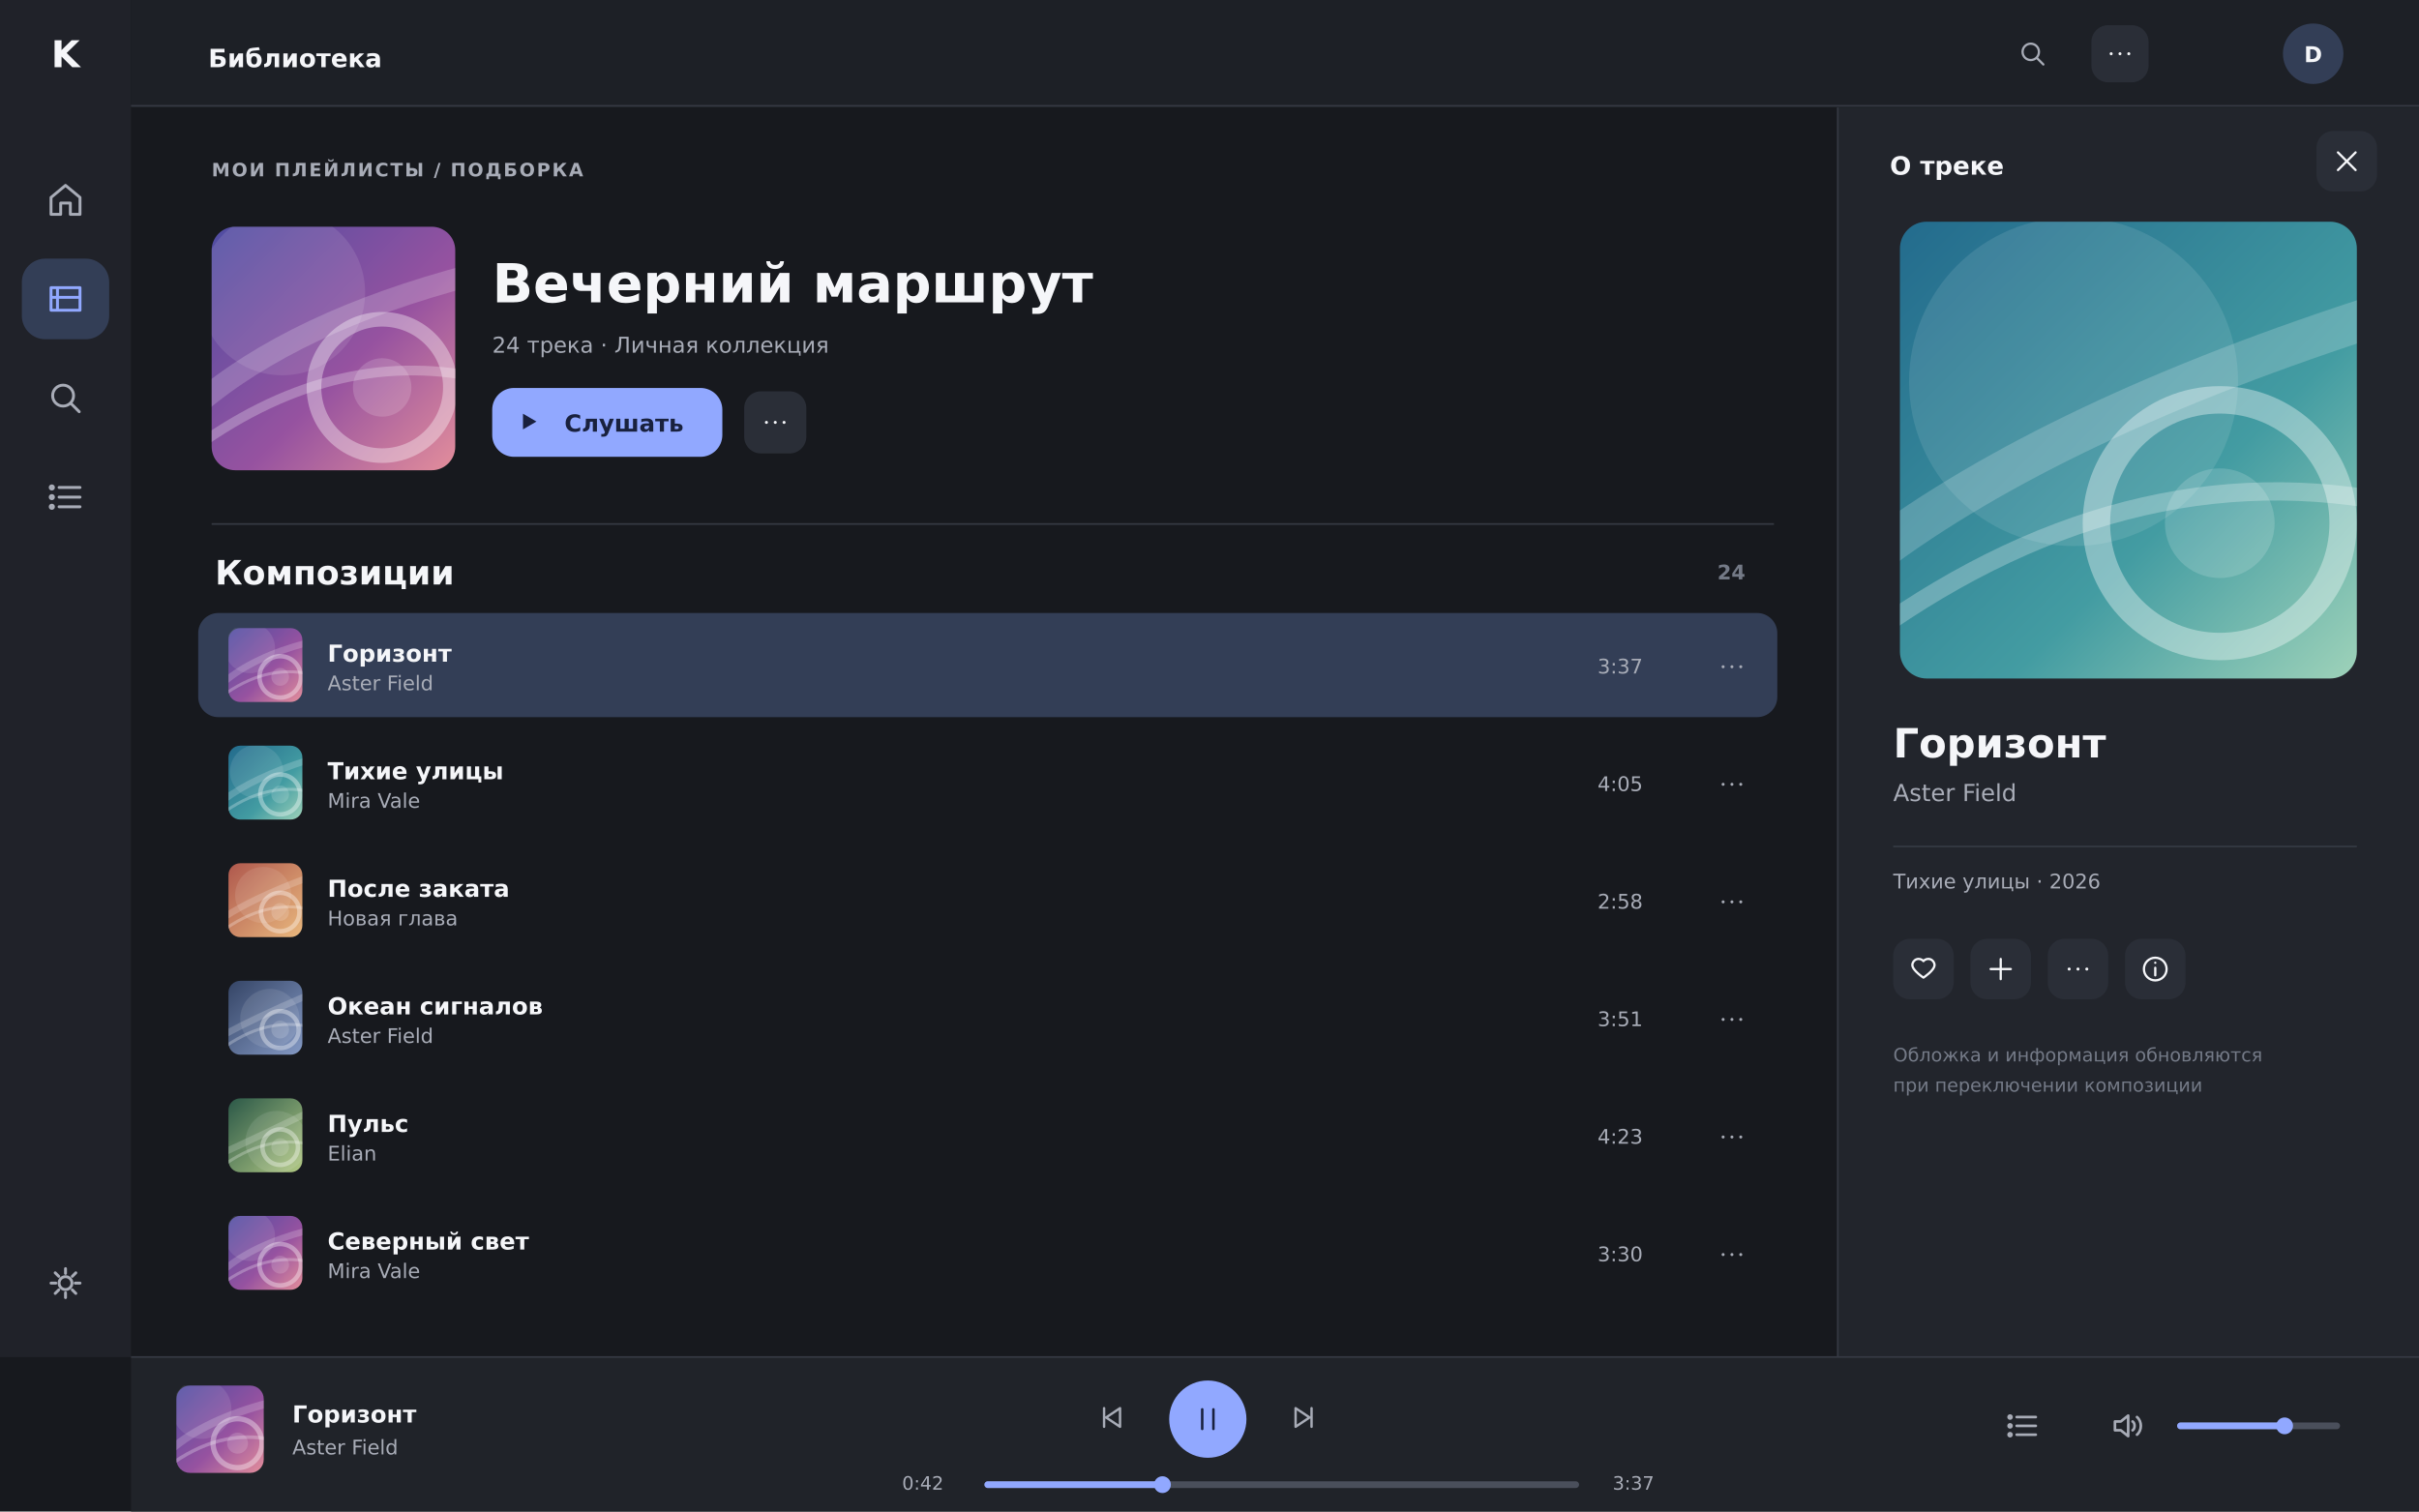
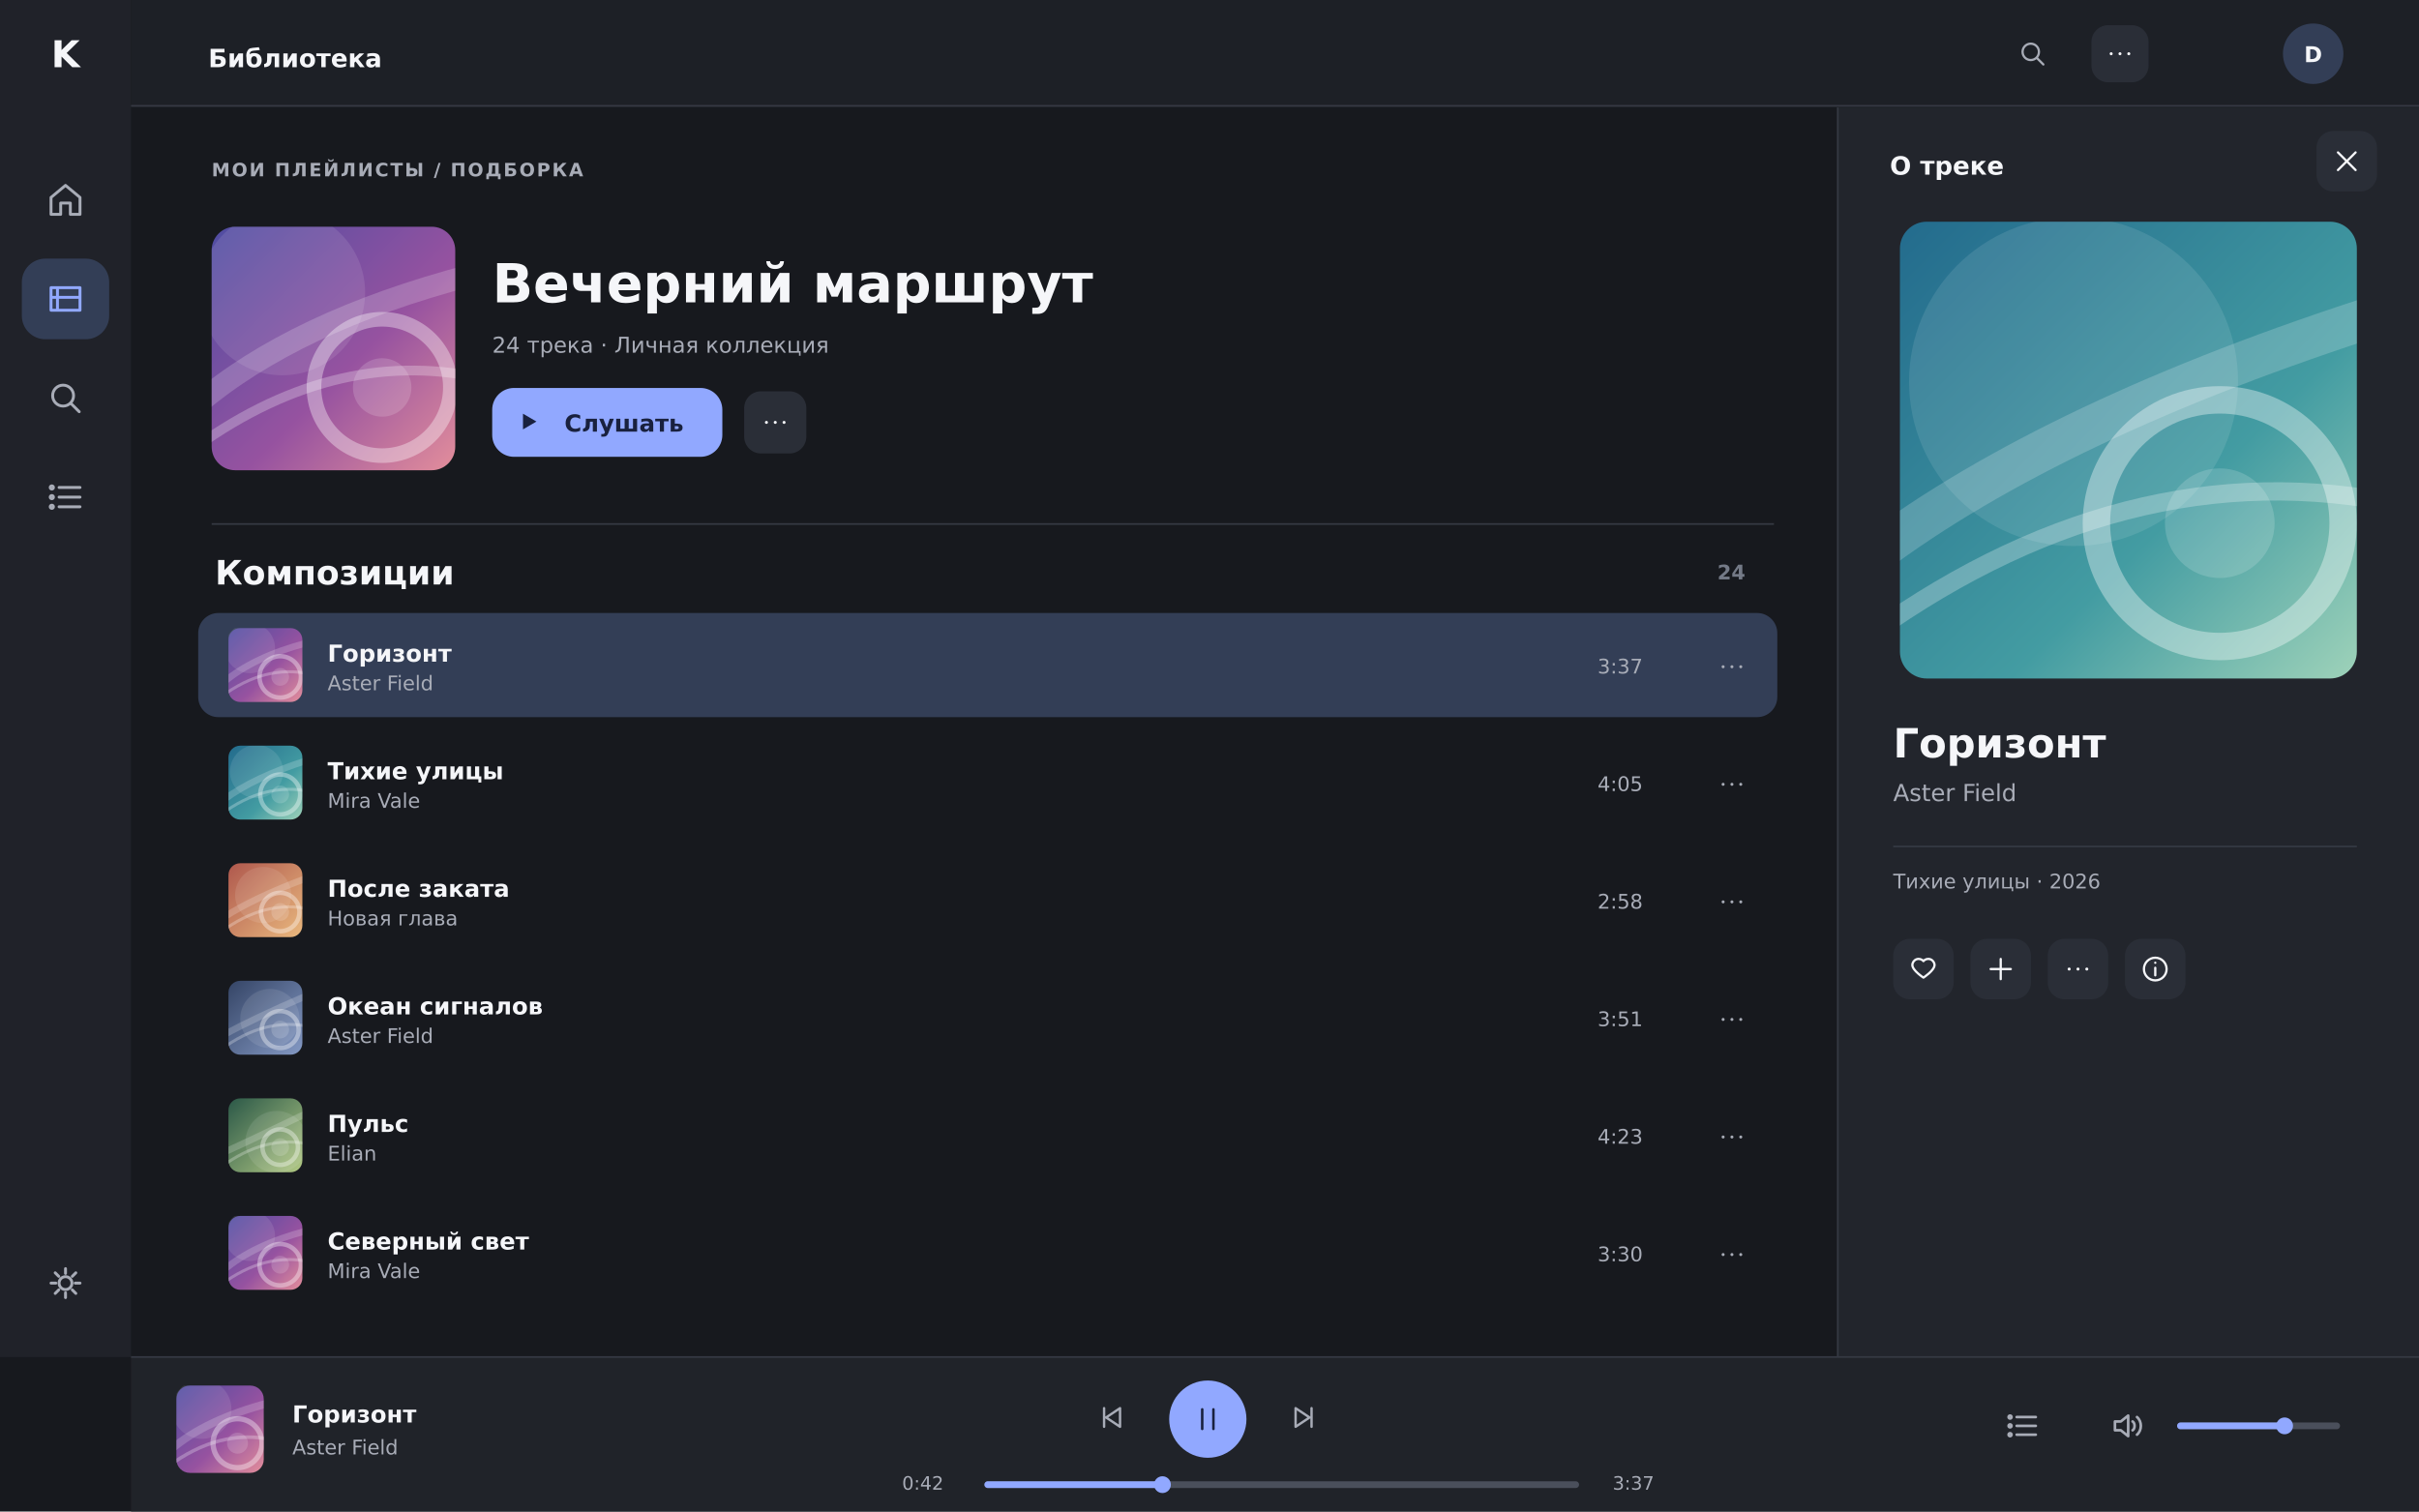
<svg xmlns="http://www.w3.org/2000/svg" width="1440" height="900" viewBox="0 0 1440 900" role="img" aria-label="Karin Native Music: широкий тёмный макет">
  <defs>
    <linearGradient id="a1" x1="0" y1="0" x2="1" y2="1">
      <stop stop-color="#4F4DA2" />
      <stop offset="0.57" stop-color="#9652A0" />
      <stop offset="1" stop-color="#E38E9B" />
    </linearGradient>
    <linearGradient id="a2" x1="0" y1="0" x2="1" y2="1">
      <stop stop-color="#236B8D" />
      <stop offset="0.62" stop-color="#439CA2" />
      <stop offset="1" stop-color="#9ED2B9" />
    </linearGradient>
    <linearGradient id="a3" x1="0" y1="0" x2="1" y2="1">
      <stop stop-color="#AF584D" />
      <stop offset="1" stop-color="#E9B87E" />
    </linearGradient>
    <linearGradient id="a4" x1="0" y1="0" x2="1" y2="1">
      <stop stop-color="#354566" />
      <stop offset="1" stop-color="#8499C4" />
    </linearGradient>
    <linearGradient id="a5" x1="0" y1="0" x2="1" y2="1">
      <stop stop-color="#2B5848" />
      <stop offset="1" stop-color="#B2C984" />
    </linearGradient>
  </defs>
  <g font-family="DejaVu Sans, Noto Sans, Cantarell, sans-serif">
    <rect x="0" y="0" width="1440" height="900" rx="0" fill="#17191E" />
    <rect x="0" y="0" width="78" height="808" rx="0" fill="#202229" />
    <text x="39" y="40" fill="#F5F6F9" font-size="22" font-weight="700" text-anchor="middle">K</text>
    <g transform="translate(27.5,107.5) scale(0.9583333)" fill="none" stroke="#A8ACB7" stroke-width="1.8" stroke-linecap="round" stroke-linejoin="round" style="color:#A8ACB7">
      <path d="M3 10.5 12 3l9 7.5V21h-6v-7H9v7H3z" />
    </g>
    <rect x="13" y="154" width="52" height="48" rx="14" fill="#333E56" />
    <g transform="translate(27.5,166.5) scale(0.9583333)" fill="none" stroke="#91A8FF" stroke-width="1.8" stroke-linecap="round" stroke-linejoin="round" style="color:#91A8FF">
      <path d="M3 5h18v14H3zM7 5v14M3 11h18" />
    </g>
    <g transform="translate(27.5,225.5) scale(0.9583333)" fill="none" stroke="#A8ACB7" stroke-width="1.8" stroke-linecap="round" stroke-linejoin="round" style="color:#A8ACB7">
      <circle cx="10.5" cy="10.5" r="6.5" />
      <path d="m15.5 15.5 5 5" />
    </g>
    <g transform="translate(27.5,284.5) scale(0.9583333)" fill="none" stroke="#A8ACB7" stroke-width="1.8" stroke-linecap="round" stroke-linejoin="round" style="color:#A8ACB7">
      <path d="M8 6h13M8 12h13M8 18h13" />
      <circle cx="3.5" cy="6" r="1" />
      <circle cx="3.5" cy="12" r="1" />
      <circle cx="3.5" cy="18" r="1" />
    </g>
    <g transform="translate(27.5,752.5) scale(0.9583333)" fill="none" stroke="#A8ACB7" stroke-width="1.8" stroke-linecap="round" stroke-linejoin="round" style="color:#A8ACB7">
      <path d="M12 3v3M12 18v3M3 12h3M18 12h3M5.6 5.6l2.2 2.2M16.2 16.2l2.2 2.2M18.4 5.6l-2.2 2.2M7.8 16.2l-2.2 2.2" />
      <circle cx="12" cy="12" r="4" />
    </g>
    <rect x="78" y="0" width="1362" height="64" rx="0" fill="#1D2026" />
    <line x1="78" y1="63" x2="1440" y2="63" stroke="#353943" stroke-width="1" />
    <text x="124" y="40" fill="#F5F6F9" font-size="15" font-weight="650">Библиотека</text>
    <g transform="translate(1201,23) scale(0.75)" fill="none" stroke="#A8ACB7" stroke-width="1.8" stroke-linecap="round" stroke-linejoin="round" style="color:#A8ACB7">
      <circle cx="10.5" cy="10.5" r="6.5" />
      <path d="m15.5 15.5 5 5" />
    </g>
    <rect x="1245" y="15" width="34" height="34" rx="10" fill="#2A2E37" />
    <g transform="translate(1253,23) scale(0.75)" fill="none" stroke="#F5F6F9" stroke-width="1.8" stroke-linecap="round" stroke-linejoin="round" style="color:#F5F6F9">
      <circle cx="5" cy="12" r="1.2" fill="currentColor" stroke="none" />
      <circle cx="12" cy="12" r="1.2" fill="currentColor" stroke="none" />
      <circle cx="19" cy="12" r="1.2" fill="currentColor" stroke="none" />
    </g>
    <circle cx="1377" cy="32" r="18" fill="#333E56" />
    <text x="1377" y="37" fill="#F5F6F9" font-size="13" font-weight="700" text-anchor="middle">D</text>
    <text x="126" y="105" fill="#A8ACB7" font-size="11" font-weight="600" letter-spacing="1.05">МОИ ПЛЕЙЛИСТЫ  /  ПОДБОРКА</text>
    <g>
      <rect x="126" y="135" width="145" height="145" rx="14" fill="url(#a1)" />
      <svg x="126" y="135" width="145" height="145" viewBox="0 0 100 100" overflow="hidden">
        <circle cx="29" cy="27" r="34" fill="#FFFFFF" opacity=".10" />
        <circle cx="70" cy="66" r="28" fill="none" stroke="#FFFFFF" stroke-width="6" opacity=".36" />
        <circle cx="70" cy="66" r="12" fill="#FFFFFF" opacity=".16" />
        <path d="M-6 73 Q34 39 106 20" stroke="#FFFFFF" stroke-width="9" opacity=".19" fill="none" />
        <path d="M-10 93 Q49 49 110 62" stroke="#FFFFFF" stroke-width="4" opacity=".26" fill="none" />
      </svg>
    </g>
    <text x="293" y="180" fill="#F5F6F9" font-size="32" font-weight="730">Вечерний маршрут</text>
    <text x="293" y="210" fill="#A8ACB7" font-size="13" font-weight="400">24 трека  ·  Личная коллекция</text>
    <rect x="293" y="231" width="137" height="41" rx="13" fill="#91A8FF" />
    <g transform="translate(306,243) scale(0.6666667)" fill="none" stroke="#19213E" stroke-width="1.8" stroke-linecap="round" stroke-linejoin="round" style="color:#19213E">
      <path d="m8 5 12 7-12 7z" fill="currentColor" stroke="none" />
    </g>
    <text x="336" y="257" fill="#19213E" font-size="14" font-weight="700">Слушать</text>
    <rect x="443" y="233" width="37" height="37" rx="10" fill="#2A2E37" />
    <g transform="translate(452.5,242.5) scale(0.75)" fill="none" stroke="#F5F6F9" stroke-width="1.8" stroke-linecap="round" stroke-linejoin="round" style="color:#F5F6F9">
      <circle cx="5" cy="12" r="1.2" fill="currentColor" stroke="none" />
      <circle cx="12" cy="12" r="1.2" fill="currentColor" stroke="none" />
      <circle cx="19" cy="12" r="1.2" fill="currentColor" stroke="none" />
    </g>
    <line x1="126" y1="312" x2="1056" y2="312" stroke="#353943" stroke-width="1" />
    <text x="128" y="348" fill="#F5F6F9" font-size="20" font-weight="700">Композиции</text>
    <text x="1039" y="345" fill="#747A87" font-size="12" font-weight="600" text-anchor="end">24</text>
    <rect x="118" y="365" width="940" height="62" rx="12" fill="#333E56" />
    <g>
      <rect x="136" y="374" width="44" height="44" rx="7" fill="url(#a1)" />
      <svg x="136" y="374" width="44" height="44" viewBox="0 0 100 100" overflow="hidden">
        <circle cx="29" cy="27" r="34" fill="#FFFFFF" opacity=".10" />
        <circle cx="70" cy="66" r="28" fill="none" stroke="#FFFFFF" stroke-width="6" opacity=".36" />
        <circle cx="70" cy="66" r="12" fill="#FFFFFF" opacity=".16" />
        <path d="M-6 73 Q34 39 106 20" stroke="#FFFFFF" stroke-width="9" opacity=".19" fill="none" />
        <path d="M-10 93 Q49 49 110 62" stroke="#FFFFFF" stroke-width="4" opacity=".26" fill="none" />
      </svg>
    </g>
    <text x="195" y="394" fill="#F5F6F9" font-size="14" font-weight="600">Горизонт</text>
    <text x="195" y="411" fill="#A8ACB7" font-size="12" font-weight="400">Aster Field</text>
    <text x="951" y="401" fill="#A8ACB7" font-size="12" font-weight="400">3:37</text>
    <g transform="translate(1022,388) scale(0.75)" fill="none" stroke="#A8ACB7" stroke-width="1.8" stroke-linecap="round" stroke-linejoin="round" style="color:#A8ACB7">
      <circle cx="5" cy="12" r="1.2" fill="currentColor" stroke="none" />
      <circle cx="12" cy="12" r="1.2" fill="currentColor" stroke="none" />
      <circle cx="19" cy="12" r="1.2" fill="currentColor" stroke="none" />
    </g>
    <g>
      <rect x="136" y="444" width="44" height="44" rx="7" fill="url(#a2)" />
      <svg x="136" y="444" width="44" height="44" viewBox="0 0 100 100" overflow="hidden">
        <circle cx="38" cy="35" r="36" fill="#FFFFFF" opacity=".10" />
        <circle cx="70" cy="66" r="27" fill="none" stroke="#FFFFFF" stroke-width="6" opacity=".36" />
        <circle cx="70" cy="66" r="12" fill="#FFFFFF" opacity=".16" />
        <path d="M-6 73 Q34 43 106 20" stroke="#FFFFFF" stroke-width="9" opacity=".19" fill="none" />
        <path d="M-10 93 Q49 49 110 62" stroke="#FFFFFF" stroke-width="4" opacity=".26" fill="none" />
      </svg>
    </g>
    <text x="195" y="464" fill="#F5F6F9" font-size="14" font-weight="600">Тихие улицы</text>
    <text x="195" y="481" fill="#A8ACB7" font-size="12" font-weight="400">Mira Vale</text>
    <text x="951" y="471" fill="#A8ACB7" font-size="12" font-weight="400">4:05</text>
    <g transform="translate(1022,458) scale(0.75)" fill="none" stroke="#A8ACB7" stroke-width="1.8" stroke-linecap="round" stroke-linejoin="round" style="color:#A8ACB7">
      <circle cx="5" cy="12" r="1.2" fill="currentColor" stroke="none" />
      <circle cx="12" cy="12" r="1.2" fill="currentColor" stroke="none" />
      <circle cx="19" cy="12" r="1.2" fill="currentColor" stroke="none" />
    </g>
    <g>
      <rect x="136" y="514" width="44" height="44" rx="7" fill="url(#a3)" />
      <svg x="136" y="514" width="44" height="44" viewBox="0 0 100 100" overflow="hidden">
        <circle cx="47" cy="43" r="38" fill="#FFFFFF" opacity=".10" />
        <circle cx="70" cy="66" r="26" fill="none" stroke="#FFFFFF" stroke-width="6" opacity=".36" />
        <circle cx="70" cy="66" r="12" fill="#FFFFFF" opacity=".16" />
        <path d="M-6 73 Q34 47 106 20" stroke="#FFFFFF" stroke-width="9" opacity=".19" fill="none" />
        <path d="M-10 93 Q49 49 110 62" stroke="#FFFFFF" stroke-width="4" opacity=".26" fill="none" />
      </svg>
    </g>
    <text x="195" y="534" fill="#F5F6F9" font-size="14" font-weight="600">После заката</text>
    <text x="195" y="551" fill="#A8ACB7" font-size="12" font-weight="400">Новая глава</text>
    <text x="951" y="541" fill="#A8ACB7" font-size="12" font-weight="400">2:58</text>
    <g transform="translate(1022,528) scale(0.75)" fill="none" stroke="#A8ACB7" stroke-width="1.8" stroke-linecap="round" stroke-linejoin="round" style="color:#A8ACB7">
      <circle cx="5" cy="12" r="1.2" fill="currentColor" stroke="none" />
      <circle cx="12" cy="12" r="1.2" fill="currentColor" stroke="none" />
      <circle cx="19" cy="12" r="1.2" fill="currentColor" stroke="none" />
    </g>
    <g>
      <rect x="136" y="584" width="44" height="44" rx="7" fill="url(#a4)" />
      <svg x="136" y="584" width="44" height="44" viewBox="0 0 100 100" overflow="hidden">
        <circle cx="56" cy="51" r="40" fill="#FFFFFF" opacity=".10" />
        <circle cx="70" cy="66" r="25" fill="none" stroke="#FFFFFF" stroke-width="6" opacity=".36" />
        <circle cx="70" cy="66" r="12" fill="#FFFFFF" opacity=".16" />
        <path d="M-6 73 Q34 51 106 20" stroke="#FFFFFF" stroke-width="9" opacity=".19" fill="none" />
        <path d="M-10 93 Q49 49 110 62" stroke="#FFFFFF" stroke-width="4" opacity=".26" fill="none" />
      </svg>
    </g>
    <text x="195" y="604" fill="#F5F6F9" font-size="14" font-weight="600">Океан сигналов</text>
    <text x="195" y="621" fill="#A8ACB7" font-size="12" font-weight="400">Aster Field</text>
    <text x="951" y="611" fill="#A8ACB7" font-size="12" font-weight="400">3:51</text>
    <g transform="translate(1022,598) scale(0.75)" fill="none" stroke="#A8ACB7" stroke-width="1.8" stroke-linecap="round" stroke-linejoin="round" style="color:#A8ACB7">
      <circle cx="5" cy="12" r="1.2" fill="currentColor" stroke="none" />
      <circle cx="12" cy="12" r="1.2" fill="currentColor" stroke="none" />
      <circle cx="19" cy="12" r="1.2" fill="currentColor" stroke="none" />
    </g>
    <g>
      <rect x="136" y="654" width="44" height="44" rx="7" fill="url(#a5)" />
      <svg x="136" y="654" width="44" height="44" viewBox="0 0 100 100" overflow="hidden">
        <circle cx="65" cy="59" r="42" fill="#FFFFFF" opacity=".10" />
        <circle cx="70" cy="66" r="24" fill="none" stroke="#FFFFFF" stroke-width="6" opacity=".36" />
        <circle cx="70" cy="66" r="12" fill="#FFFFFF" opacity=".16" />
        <path d="M-6 73 Q34 55 106 20" stroke="#FFFFFF" stroke-width="9" opacity=".19" fill="none" />
        <path d="M-10 93 Q49 49 110 62" stroke="#FFFFFF" stroke-width="4" opacity=".26" fill="none" />
      </svg>
    </g>
    <text x="195" y="674" fill="#F5F6F9" font-size="14" font-weight="600">Пульс</text>
    <text x="195" y="691" fill="#A8ACB7" font-size="12" font-weight="400">Elian</text>
    <text x="951" y="681" fill="#A8ACB7" font-size="12" font-weight="400">4:23</text>
    <g transform="translate(1022,668) scale(0.75)" fill="none" stroke="#A8ACB7" stroke-width="1.8" stroke-linecap="round" stroke-linejoin="round" style="color:#A8ACB7">
      <circle cx="5" cy="12" r="1.2" fill="currentColor" stroke="none" />
      <circle cx="12" cy="12" r="1.2" fill="currentColor" stroke="none" />
      <circle cx="19" cy="12" r="1.2" fill="currentColor" stroke="none" />
    </g>
    <g>
      <rect x="136" y="724" width="44" height="44" rx="7" fill="url(#a1)" />
      <svg x="136" y="724" width="44" height="44" viewBox="0 0 100 100" overflow="hidden">
        <circle cx="29" cy="27" r="34" fill="#FFFFFF" opacity=".10" />
        <circle cx="70" cy="66" r="28" fill="none" stroke="#FFFFFF" stroke-width="6" opacity=".36" />
        <circle cx="70" cy="66" r="12" fill="#FFFFFF" opacity=".16" />
        <path d="M-6 73 Q34 39 106 20" stroke="#FFFFFF" stroke-width="9" opacity=".19" fill="none" />
        <path d="M-10 93 Q49 49 110 62" stroke="#FFFFFF" stroke-width="4" opacity=".26" fill="none" />
      </svg>
    </g>
    <text x="195" y="744" fill="#F5F6F9" font-size="14" font-weight="600">Северный свет</text>
    <text x="195" y="761" fill="#A8ACB7" font-size="12" font-weight="400">Mira Vale</text>
    <text x="951" y="751" fill="#A8ACB7" font-size="12" font-weight="400">3:30</text>
    <g transform="translate(1022,738) scale(0.75)" fill="none" stroke="#A8ACB7" stroke-width="1.8" stroke-linecap="round" stroke-linejoin="round" style="color:#A8ACB7">
      <circle cx="5" cy="12" r="1.2" fill="currentColor" stroke="none" />
      <circle cx="12" cy="12" r="1.2" fill="currentColor" stroke="none" />
      <circle cx="19" cy="12" r="1.2" fill="currentColor" stroke="none" />
    </g>
    <rect x="1094" y="64" width="346" height="744" rx="0" fill="#22252C" />
    <line x1="1094" y1="64" x2="1094" y2="808" stroke="#353943" stroke-width="1" />
    <text x="1125" y="104" fill="#F5F6F9" font-size="15" font-weight="650">О треке</text>
    <rect x="1379" y="78" width="36" height="36" rx="10" fill="#2A2E37" />
    <g transform="translate(1388,87) scale(0.75)" fill="none" stroke="#F5F6F9" stroke-width="1.8" stroke-linecap="round" stroke-linejoin="round" style="color:#F5F6F9">
      <path d="M5 5 19 19M19 5 5 19" />
    </g>
    <g>
      <rect x="1131" y="132" width="272" height="272" rx="16" fill="url(#a2)" />
      <svg x="1131" y="132" width="272" height="272" viewBox="0 0 100 100" overflow="hidden">
        <circle cx="38" cy="35" r="36" fill="#FFFFFF" opacity=".10" />
        <circle cx="70" cy="66" r="27" fill="none" stroke="#FFFFFF" stroke-width="6" opacity=".36" />
        <circle cx="70" cy="66" r="12" fill="#FFFFFF" opacity=".16" />
        <path d="M-6 73 Q34 43 106 20" stroke="#FFFFFF" stroke-width="9" opacity=".19" fill="none" />
        <path d="M-10 93 Q49 49 110 62" stroke="#FFFFFF" stroke-width="4" opacity=".26" fill="none" />
      </svg>
    </g>
    <text x="1127" y="451" fill="#F5F6F9" font-size="24" font-weight="750">Горизонт</text>
    <text x="1127" y="477" fill="#A8ACB7" font-size="14" font-weight="400">Aster Field</text>
    <line x1="1127" y1="504" x2="1403" y2="504" stroke="#353943" stroke-width="1" />
    <text x="1127" y="529" fill="#A8ACB7" font-size="12" font-weight="400">Тихие улицы  ·  2026</text>
    <rect x="1127" y="559" width="36" height="36" rx="10" fill="#2A2E37" />
    <g transform="translate(1136,568) scale(0.75)" fill="none" stroke="#F5F6F9" stroke-width="1.8" stroke-linecap="round" stroke-linejoin="round" style="color:#F5F6F9">
      <path d="M20.8 8.8c0 4.3-8.8 10-8.8 10s-8.8-5.7-8.8-10a5 5 0 0 1 8.8-3.1 5 5 0 0 1 8.8 3.1z" />
    </g>
    <rect x="1173" y="559" width="36" height="36" rx="10" fill="#2A2E37" />
    <g transform="translate(1182,568) scale(0.75)" fill="none" stroke="#F5F6F9" stroke-width="1.8" stroke-linecap="round" stroke-linejoin="round" style="color:#F5F6F9">
      <path d="M12 4v16M4 12h16" />
    </g>
    <rect x="1219" y="559" width="36" height="36" rx="10" fill="#2A2E37" />
    <g transform="translate(1228,568) scale(0.75)" fill="none" stroke="#F5F6F9" stroke-width="1.8" stroke-linecap="round" stroke-linejoin="round" style="color:#F5F6F9">
      <circle cx="5" cy="12" r="1.2" fill="currentColor" stroke="none" />
      <circle cx="12" cy="12" r="1.2" fill="currentColor" stroke="none" />
      <circle cx="19" cy="12" r="1.2" fill="currentColor" stroke="none" />
    </g>
    <rect x="1265" y="559" width="36" height="36" rx="10" fill="#2A2E37" />
    <g transform="translate(1274,568) scale(0.75)" fill="none" stroke="#F5F6F9" stroke-width="1.8" stroke-linecap="round" stroke-linejoin="round" style="color:#F5F6F9">
      <circle cx="12" cy="12" r="9" />
      <path d="M12 11v6M12 7h.01" />
    </g>
-     <text x="1127" y="632" fill="#747A87" font-size="11" font-weight="400">Обложка и информация обновляются</text>
-     <text x="1127" y="650" fill="#747A87" font-size="11" font-weight="400">при переключении композиции</text>
    <rect x="78" y="808" width="1362" height="92" rx="0" fill="#202329" />
    <line x1="78" y1="808" x2="1440" y2="808" stroke="#353943" stroke-width="1" />
    <g>
      <rect x="105" y="825" width="52" height="52" rx="8" fill="url(#a1)" />
      <svg x="105" y="825" width="52" height="52" viewBox="0 0 100 100" overflow="hidden">
        <circle cx="29" cy="27" r="34" fill="#FFFFFF" opacity=".10" />
        <circle cx="70" cy="66" r="28" fill="none" stroke="#FFFFFF" stroke-width="6" opacity=".36" />
        <circle cx="70" cy="66" r="12" fill="#FFFFFF" opacity=".16" />
        <path d="M-6 73 Q34 39 106 20" stroke="#FFFFFF" stroke-width="9" opacity=".19" fill="none" />
        <path d="M-10 93 Q49 49 110 62" stroke="#FFFFFF" stroke-width="4" opacity=".26" fill="none" />
      </svg>
    </g>
    <text x="174" y="847" fill="#F5F6F9" font-size="14" font-weight="650">Горизонт</text>
    <text x="174" y="866" fill="#A8ACB7" font-size="12" font-weight="400">Aster Field</text>
    <g transform="translate(652.5,834.5) scale(0.7916667)" fill="none" stroke="#A8ACB7" stroke-width="1.8" stroke-linecap="round" stroke-linejoin="round" style="color:#A8ACB7">
      <path d="M6 5v14M18 5 7.5 12 18 19z" />
    </g>
    <circle cx="719" cy="845" r="23" fill="#91A8FF" />
    <g transform="translate(709,835) scale(0.8333333)" fill="none" stroke="#19213E" stroke-width="1.8" stroke-linecap="round" stroke-linejoin="round" style="color:#19213E">
      <path d="M8 5v14M16 5v14" />
    </g>
    <g transform="translate(766.5,834.5) scale(0.7916667)" fill="none" stroke="#A8ACB7" stroke-width="1.8" stroke-linecap="round" stroke-linejoin="round" style="color:#A8ACB7">
      <path d="M18 5v14M6 5 16.5 12 6 19z" />
    </g>
    <text x="537" y="887" fill="#A8ACB7" font-size="11" font-weight="400">0:42</text>
    <line x1="588" y1="884" x2="938" y2="884" stroke="#4A4F5B" stroke-width="4" stroke-linecap="round" />
    <line x1="588" y1="884" x2="692" y2="884" stroke="#91A8FF" stroke-width="4" stroke-linecap="round" />
    <circle cx="692" cy="884" r="5" fill="#91A8FF" />
    <text x="960" y="887" fill="#A8ACB7" font-size="11" font-weight="400">3:37</text>
    <g transform="translate(1193.5,838.5) scale(0.875)" fill="none" stroke="#A8ACB7" stroke-width="1.8" stroke-linecap="round" stroke-linejoin="round" style="color:#A8ACB7">
      <path d="M8 6h13M8 12h13M8 18h13" />
      <circle cx="3.5" cy="6" r="1" />
      <circle cx="3.5" cy="12" r="1" />
      <circle cx="3.5" cy="18" r="1" />
    </g>
    <g transform="translate(1255.5,838.5) scale(0.875)" fill="none" stroke="#A8ACB7" stroke-width="1.8" stroke-linecap="round" stroke-linejoin="round" style="color:#A8ACB7">
      <path d="M4 9h4l5-4v14l-5-4H4zM16 9c1.8 1 1.8 5 0 6M19 6c3.5 3 3.5 9 0 12" />
    </g>
    <line x1="1298" y1="849" x2="1391" y2="849" stroke="#4A4F5B" stroke-width="4" stroke-linecap="round" />
    <line x1="1298" y1="849" x2="1360" y2="849" stroke="#91A8FF" stroke-width="4" stroke-linecap="round" />
    <circle cx="1360" cy="849" r="5" fill="#91A8FF" />
  </g>
</svg>
